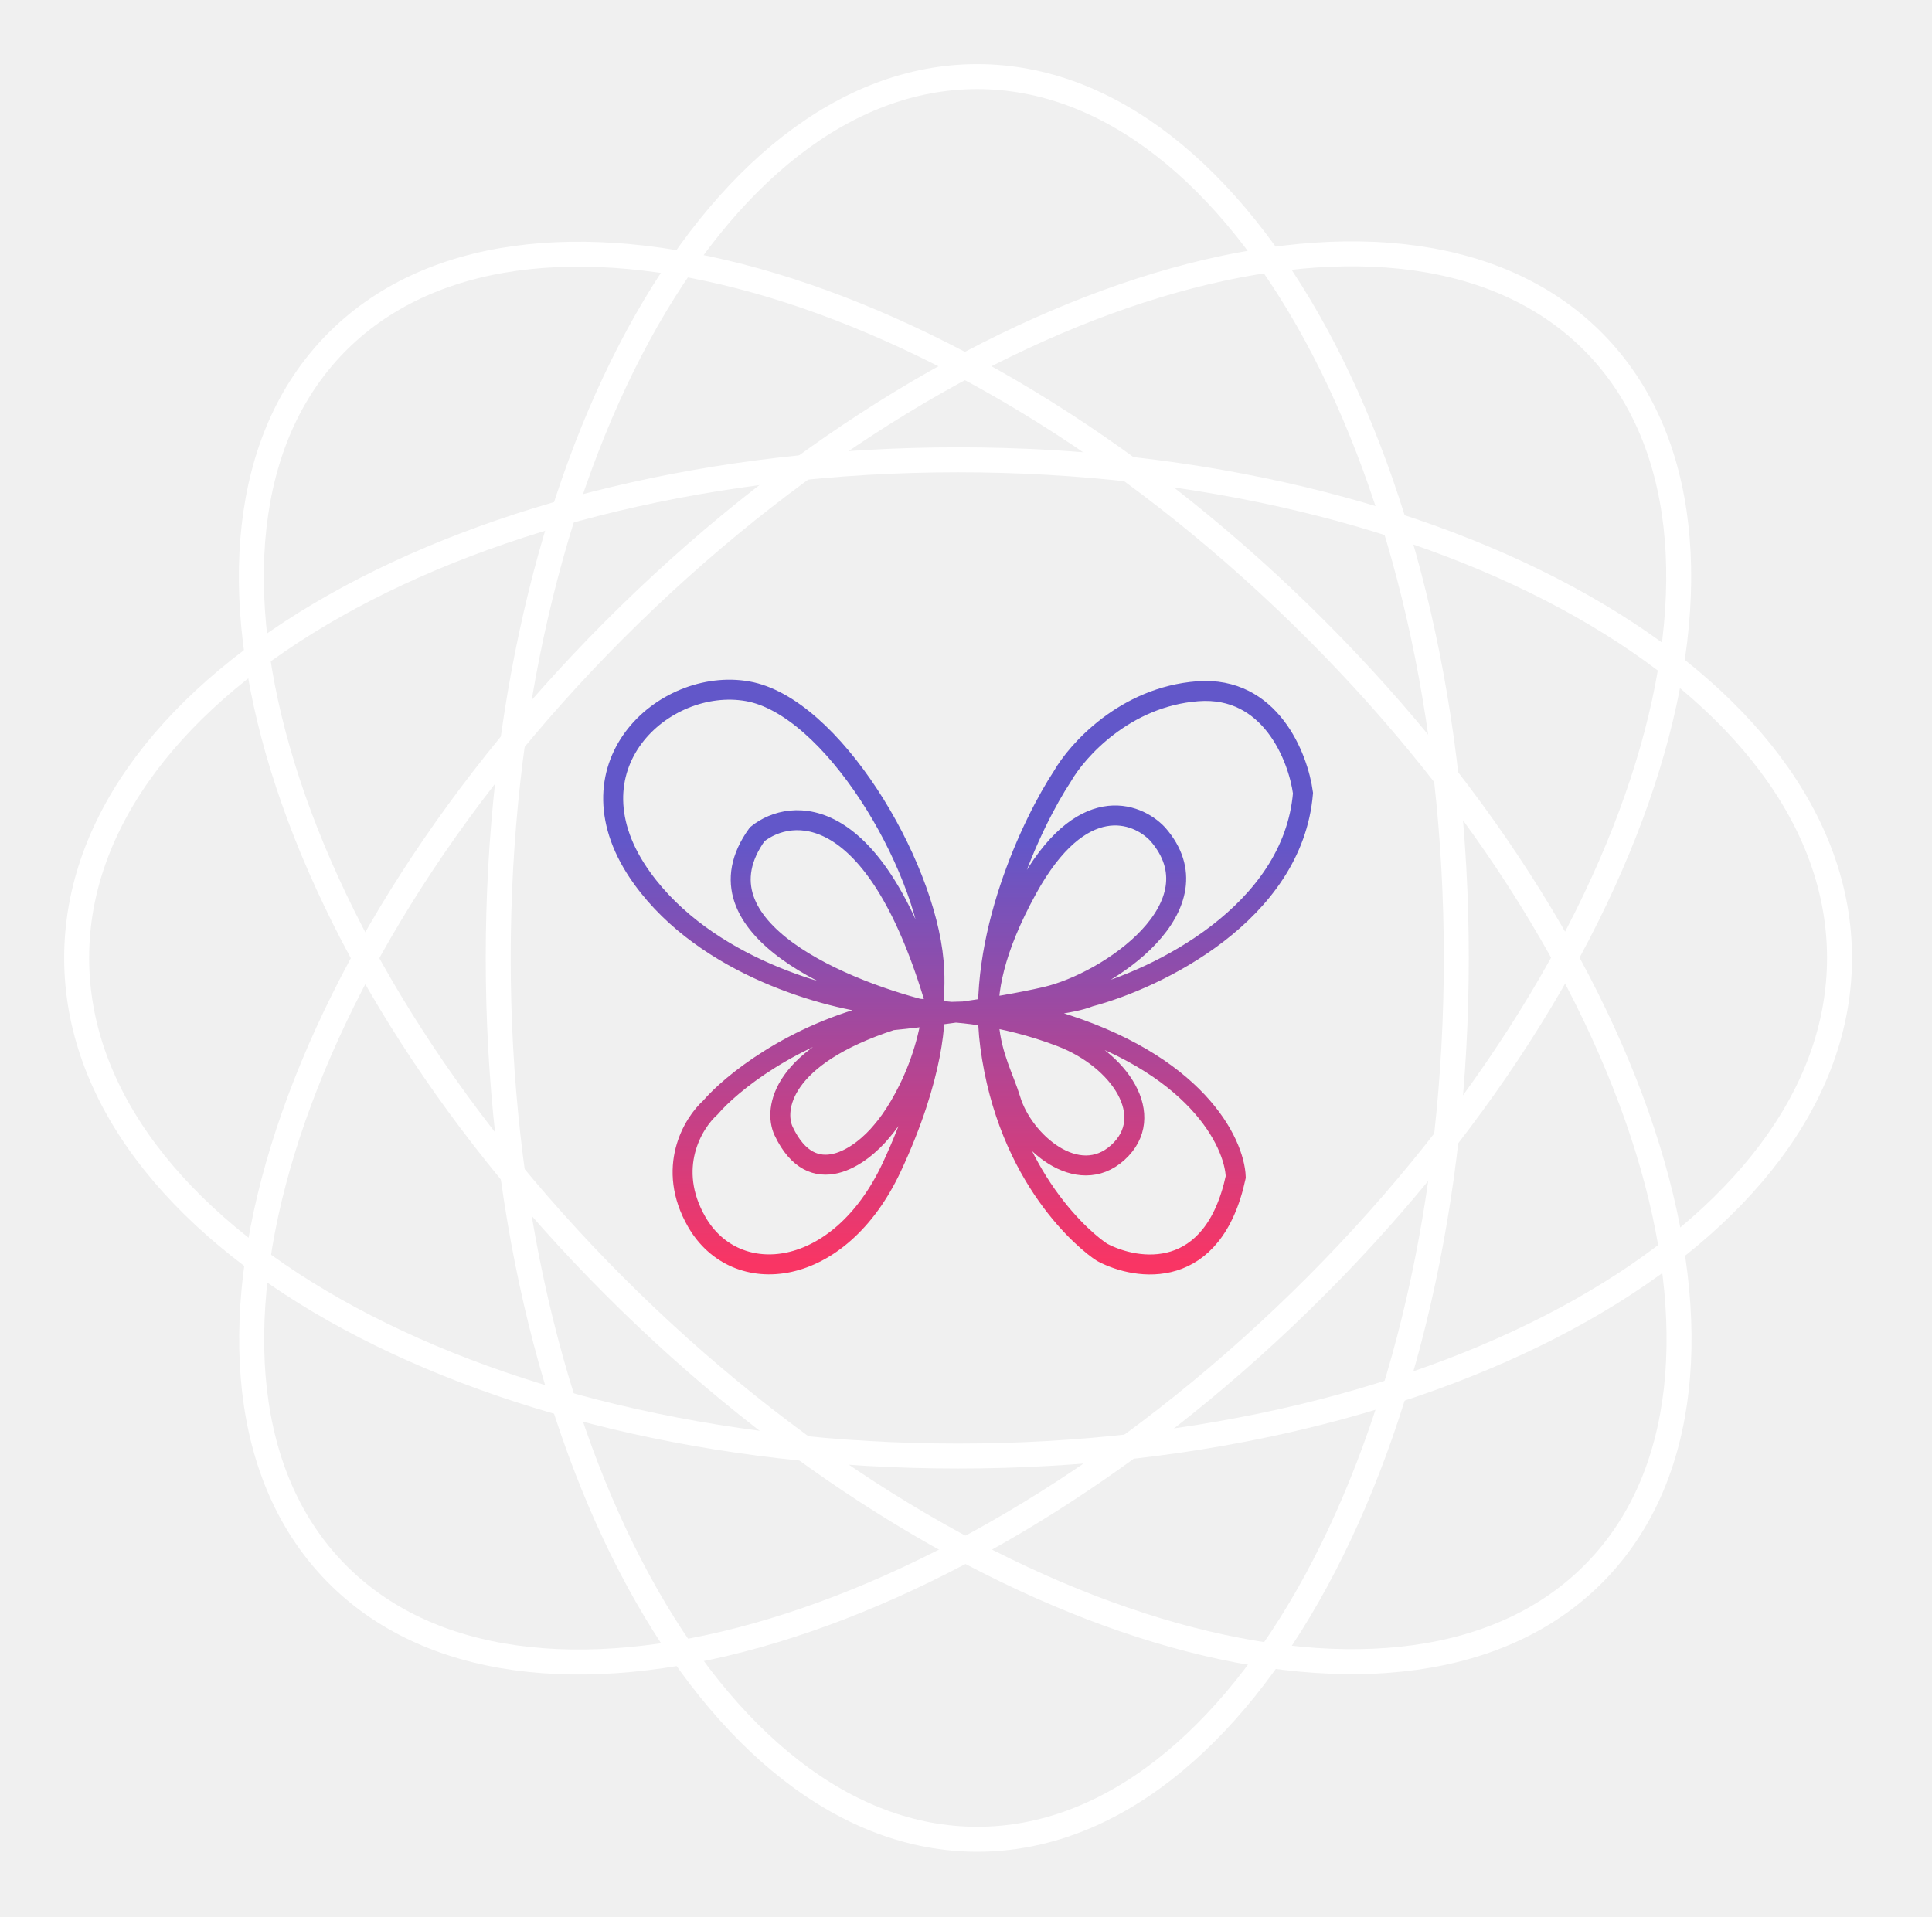
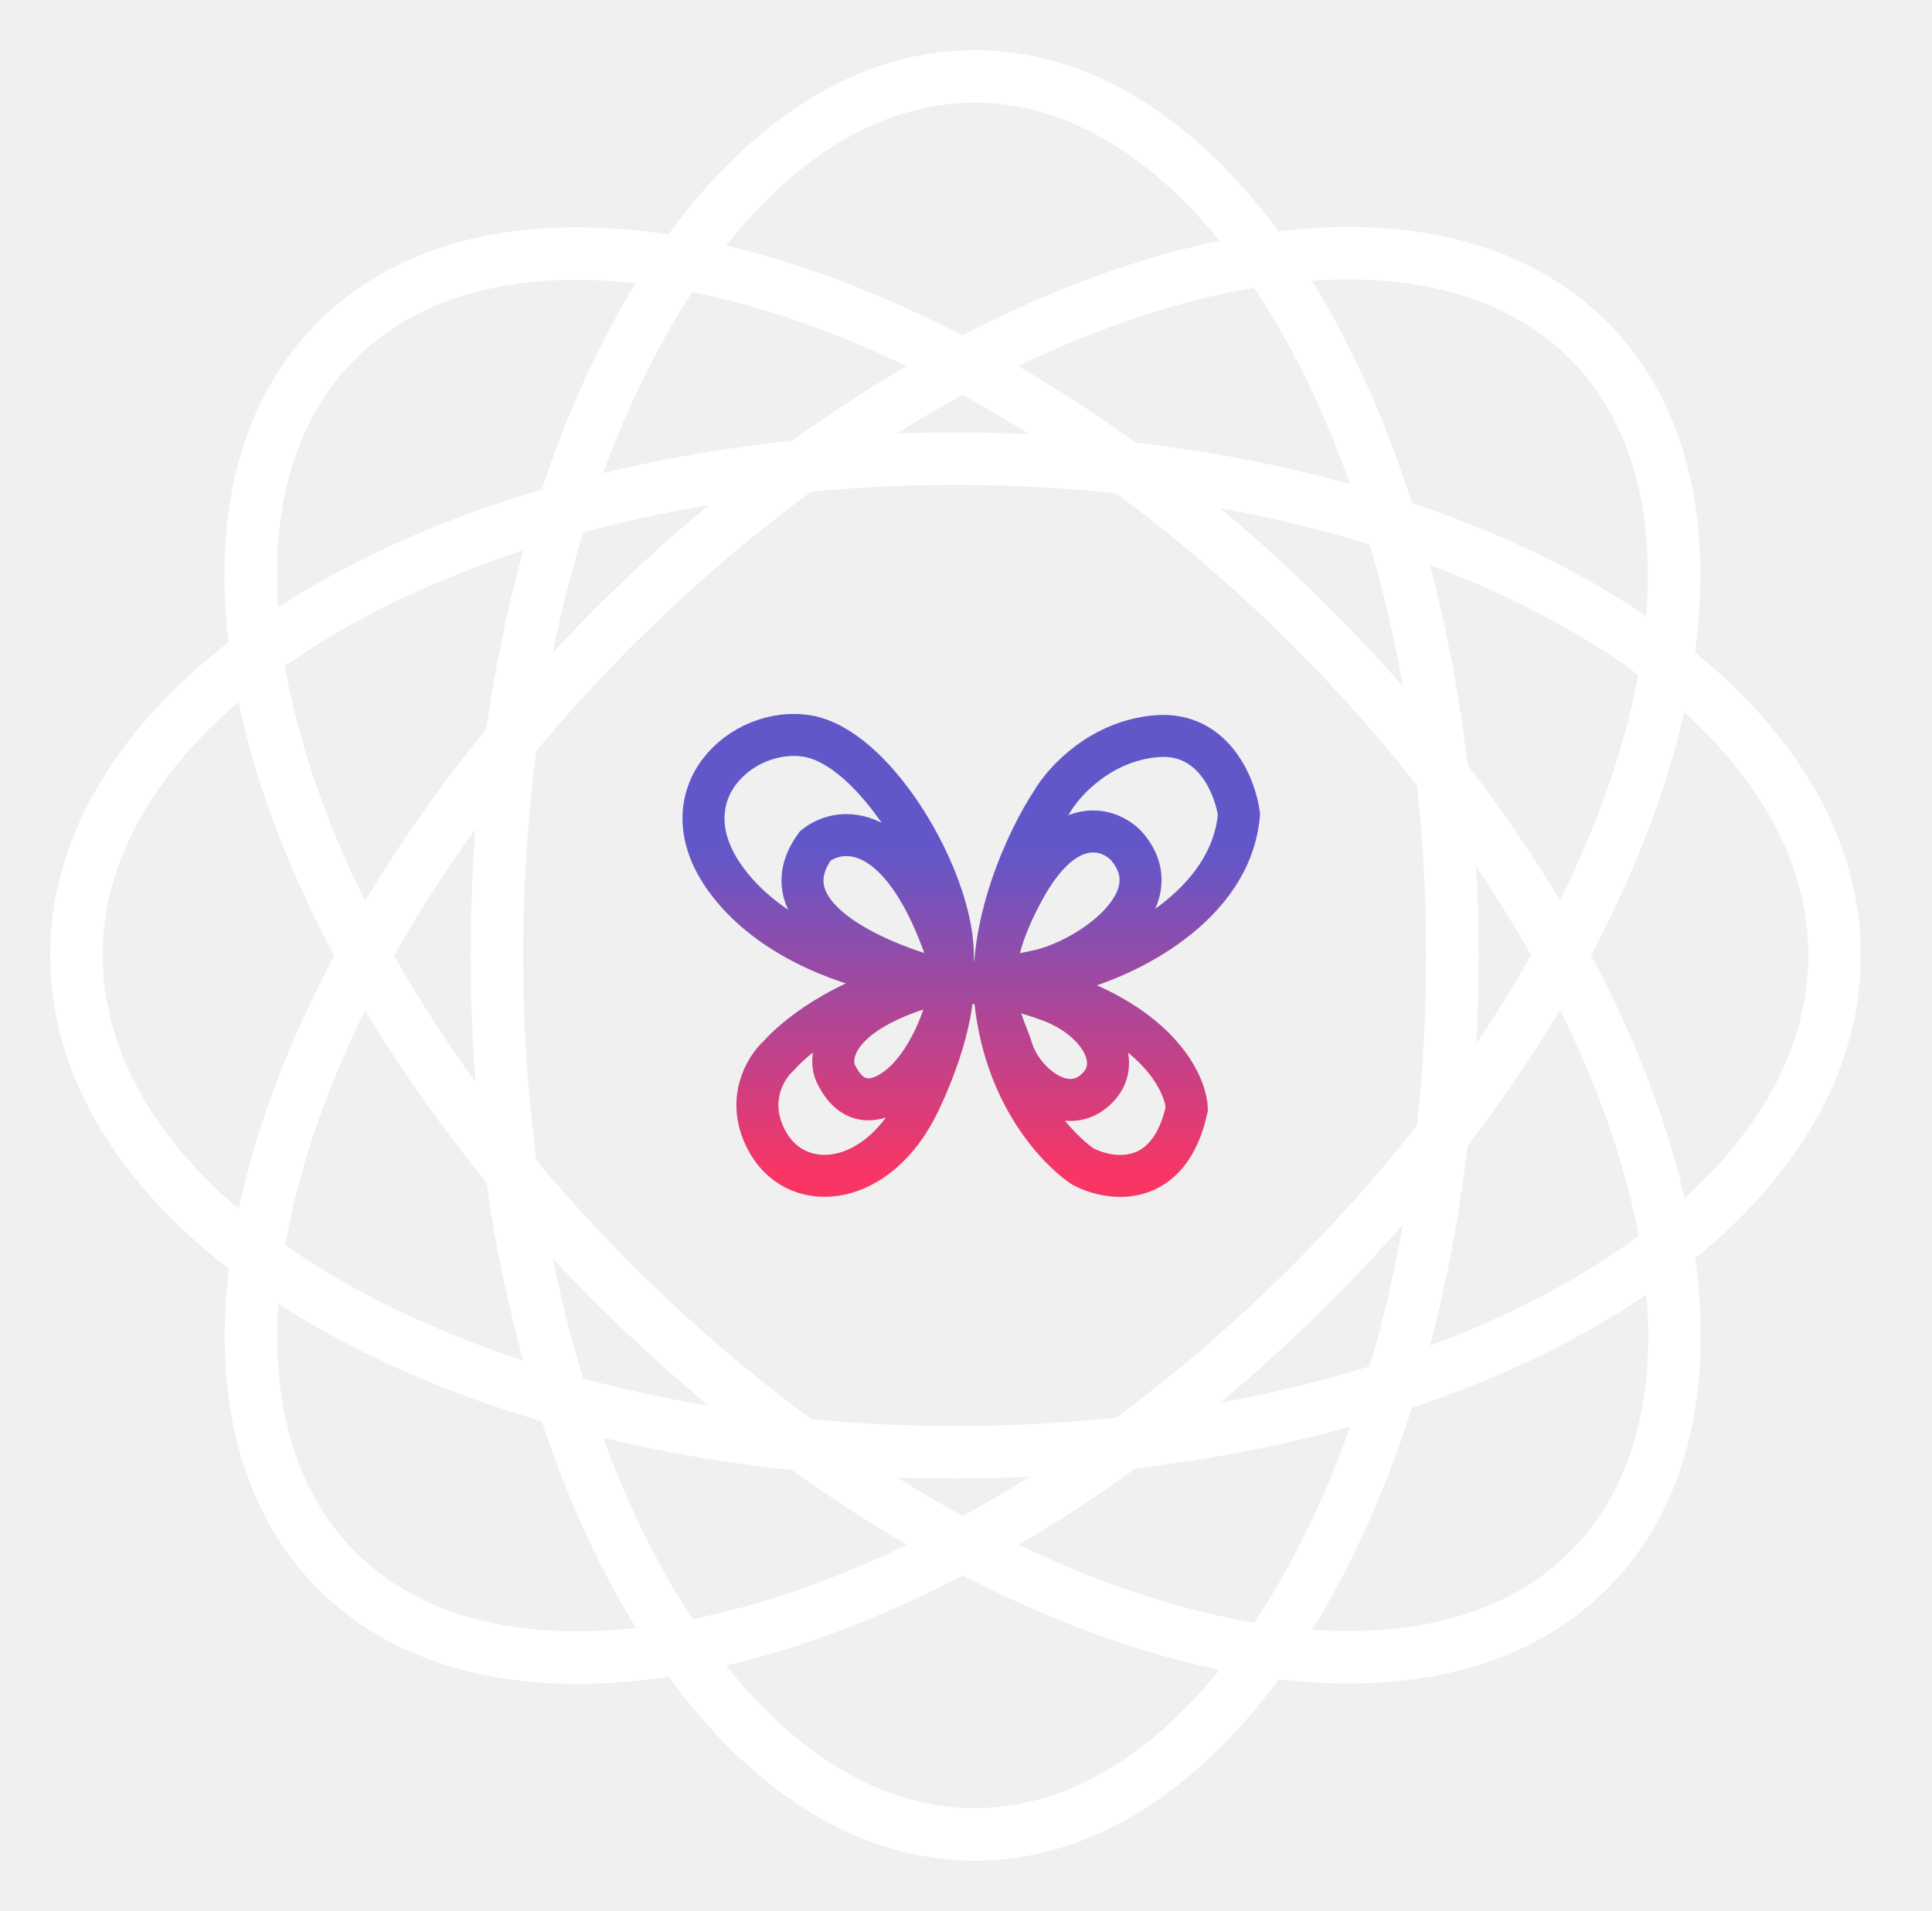
- <svg xmlns="http://www.w3.org/2000/svg" width="387" height="384" viewBox="0 0 387 384" fill="none">
-   <ellipse cx="195.754" cy="191.916" rx="95.957" ry="176.562" stroke="white" stroke-width="5" />
-   <ellipse cx="191.916" cy="191.914" rx="99.796" ry="176.562" transform="rotate(-90 191.916 191.914)" stroke="white" stroke-width="5" />
-   <ellipse cx="193.34" cy="191.915" rx="96.154" ry="176.249" transform="rotate(-45.747 193.34 191.915)" stroke="white" stroke-width="5" />
-   <ellipse cx="193.339" cy="191.915" rx="96.154" ry="176.249" transform="rotate(-134.304 193.339 191.915)" stroke="white" stroke-width="5" />
-   <path d="M187.018 202.84C169.579 198.785 138.097 185.968 151.684 167.134C158.517 161.641 175.149 160.464 187.018 199.701C187.734 203.559 187.057 215.788 178.624 233.837C168.082 256.399 147.39 258.361 139.581 244.824C133.334 233.994 138.8 225.009 142.314 221.87C146.218 217.292 158.556 207.078 176.672 202.84C187.669 202.971 211.381 202.526 218.252 199.701C231.657 196.17 258.974 183.064 261.004 158.894C260.028 151.635 254.445 137.392 239.921 138.491C225.397 139.589 215.78 150.327 212.786 155.559C206.8 164.649 195.529 188.165 198.341 209.51C201.854 236.192 217.667 248.944 220.79 250.906C227.818 254.633 243.006 256.83 247.535 235.799C247.274 228.867 239.57 212.885 210.834 204.409C203.741 203.886 186.979 202.526 176.672 201.27C166 200.224 141.455 193.698 128.649 175.962C112.642 153.793 132.944 135.548 149.732 138.491C166.521 141.434 185.261 172.627 187.018 192.638C188.424 208.647 180.706 221.935 176.672 226.579C172.507 231.679 162.733 238.821 156.955 226.579C154.938 222.197 156.448 211.629 178.624 204.409C184.676 203.821 199.317 202.055 209.468 199.701C222.157 196.758 244.411 181.456 231.917 167.134C227.688 162.614 216.535 158.483 205.759 178.12C192.289 202.668 199.902 211.865 202.44 220.301C204.978 228.737 215.91 238.154 223.914 230.895C231.917 223.636 224.304 212.257 212.591 207.745C200.878 203.232 189.751 202.448 187.018 202.84Z" stroke="url(#paint0_linear_576_621)" stroke-width="4" />
+ <svg xmlns="http://www.w3.org/2000/svg" width="184" height="182" viewBox="0 0 184 182" fill="none">
+   <ellipse cx="92.82" cy="91" rx="45.5" ry="83.72" stroke="white" stroke-width="5" />
+   <ellipse cx="91" cy="91" rx="47.32" ry="83.72" transform="rotate(-90 91.0003 90.9996)" stroke="white" stroke-width="5" />
+   <ellipse cx="91.675" cy="91" rx="45.593" ry="83.572" transform="rotate(-45.747 91.6755 90.9997)" stroke="white" stroke-width="5" />
+   <ellipse cx="91.675" cy="91" rx="45.593" ry="83.572" transform="rotate(-134.304 91.6752 91)" stroke="white" stroke-width="5" />
+   <path d="M90.693 93.585C84.256 92.106 72.636 87.431 77.651 80.561C80.173 78.558 86.312 78.129 90.693 92.44C90.957 93.847 90.707 98.308 87.594 104.891C83.704 113.12 76.066 113.836 73.184 108.899C70.879 104.949 72.896 101.671 74.193 100.526C75.634 98.857 80.188 95.131 86.874 93.585C90.933 93.633 99.685 93.471 102.221 92.44C107.168 91.152 117.251 86.372 118 77.556C117.64 74.908 115.579 69.713 110.218 70.114C104.858 70.515 101.308 74.431 100.203 76.34C97.994 79.655 93.834 88.233 94.871 96.018C96.168 105.75 102.005 110.401 103.157 111.117C105.751 112.476 111.357 113.278 113.028 105.607C112.932 103.078 110.089 97.249 99.483 94.158C96.865 93.967 90.678 93.471 86.874 93.013C82.935 92.631 73.876 90.251 69.149 83.782C63.241 75.696 70.734 69.041 76.931 70.114C83.127 71.187 90.044 82.565 90.693 89.864C91.211 95.703 88.363 100.55 86.874 102.244C85.337 104.104 81.729 106.709 79.597 102.244C78.852 100.646 79.409 96.791 87.594 94.158C89.828 93.943 95.232 93.299 98.978 92.44C103.662 91.367 111.876 85.785 107.264 80.561C105.703 78.913 101.587 77.406 97.609 84.569C92.638 93.522 95.448 96.877 96.385 99.954C97.321 103.031 101.356 106.466 104.31 103.818C107.264 101.17 104.454 97.02 100.131 95.374C95.808 93.728 91.701 93.442 90.693 93.585Z" stroke="url(#paint0_linear_663_623)" stroke-width="4" />
  <defs>
-     <linearGradient id="paint0_linear_576_621" x1="191.915" y1="253.327" x2="191.915" y2="138.178" gradientUnits="userSpaceOnUse">
+     <linearGradient id="paint0_linear_663_623" x1="92.5" y1="112" x2="92.5" y2="70" gradientUnits="userSpaceOnUse">
      <stop stop-color="#F93564" />
      <stop offset="0.736" stop-color="#6257C9" />
    </linearGradient>
  </defs>
</svg>
